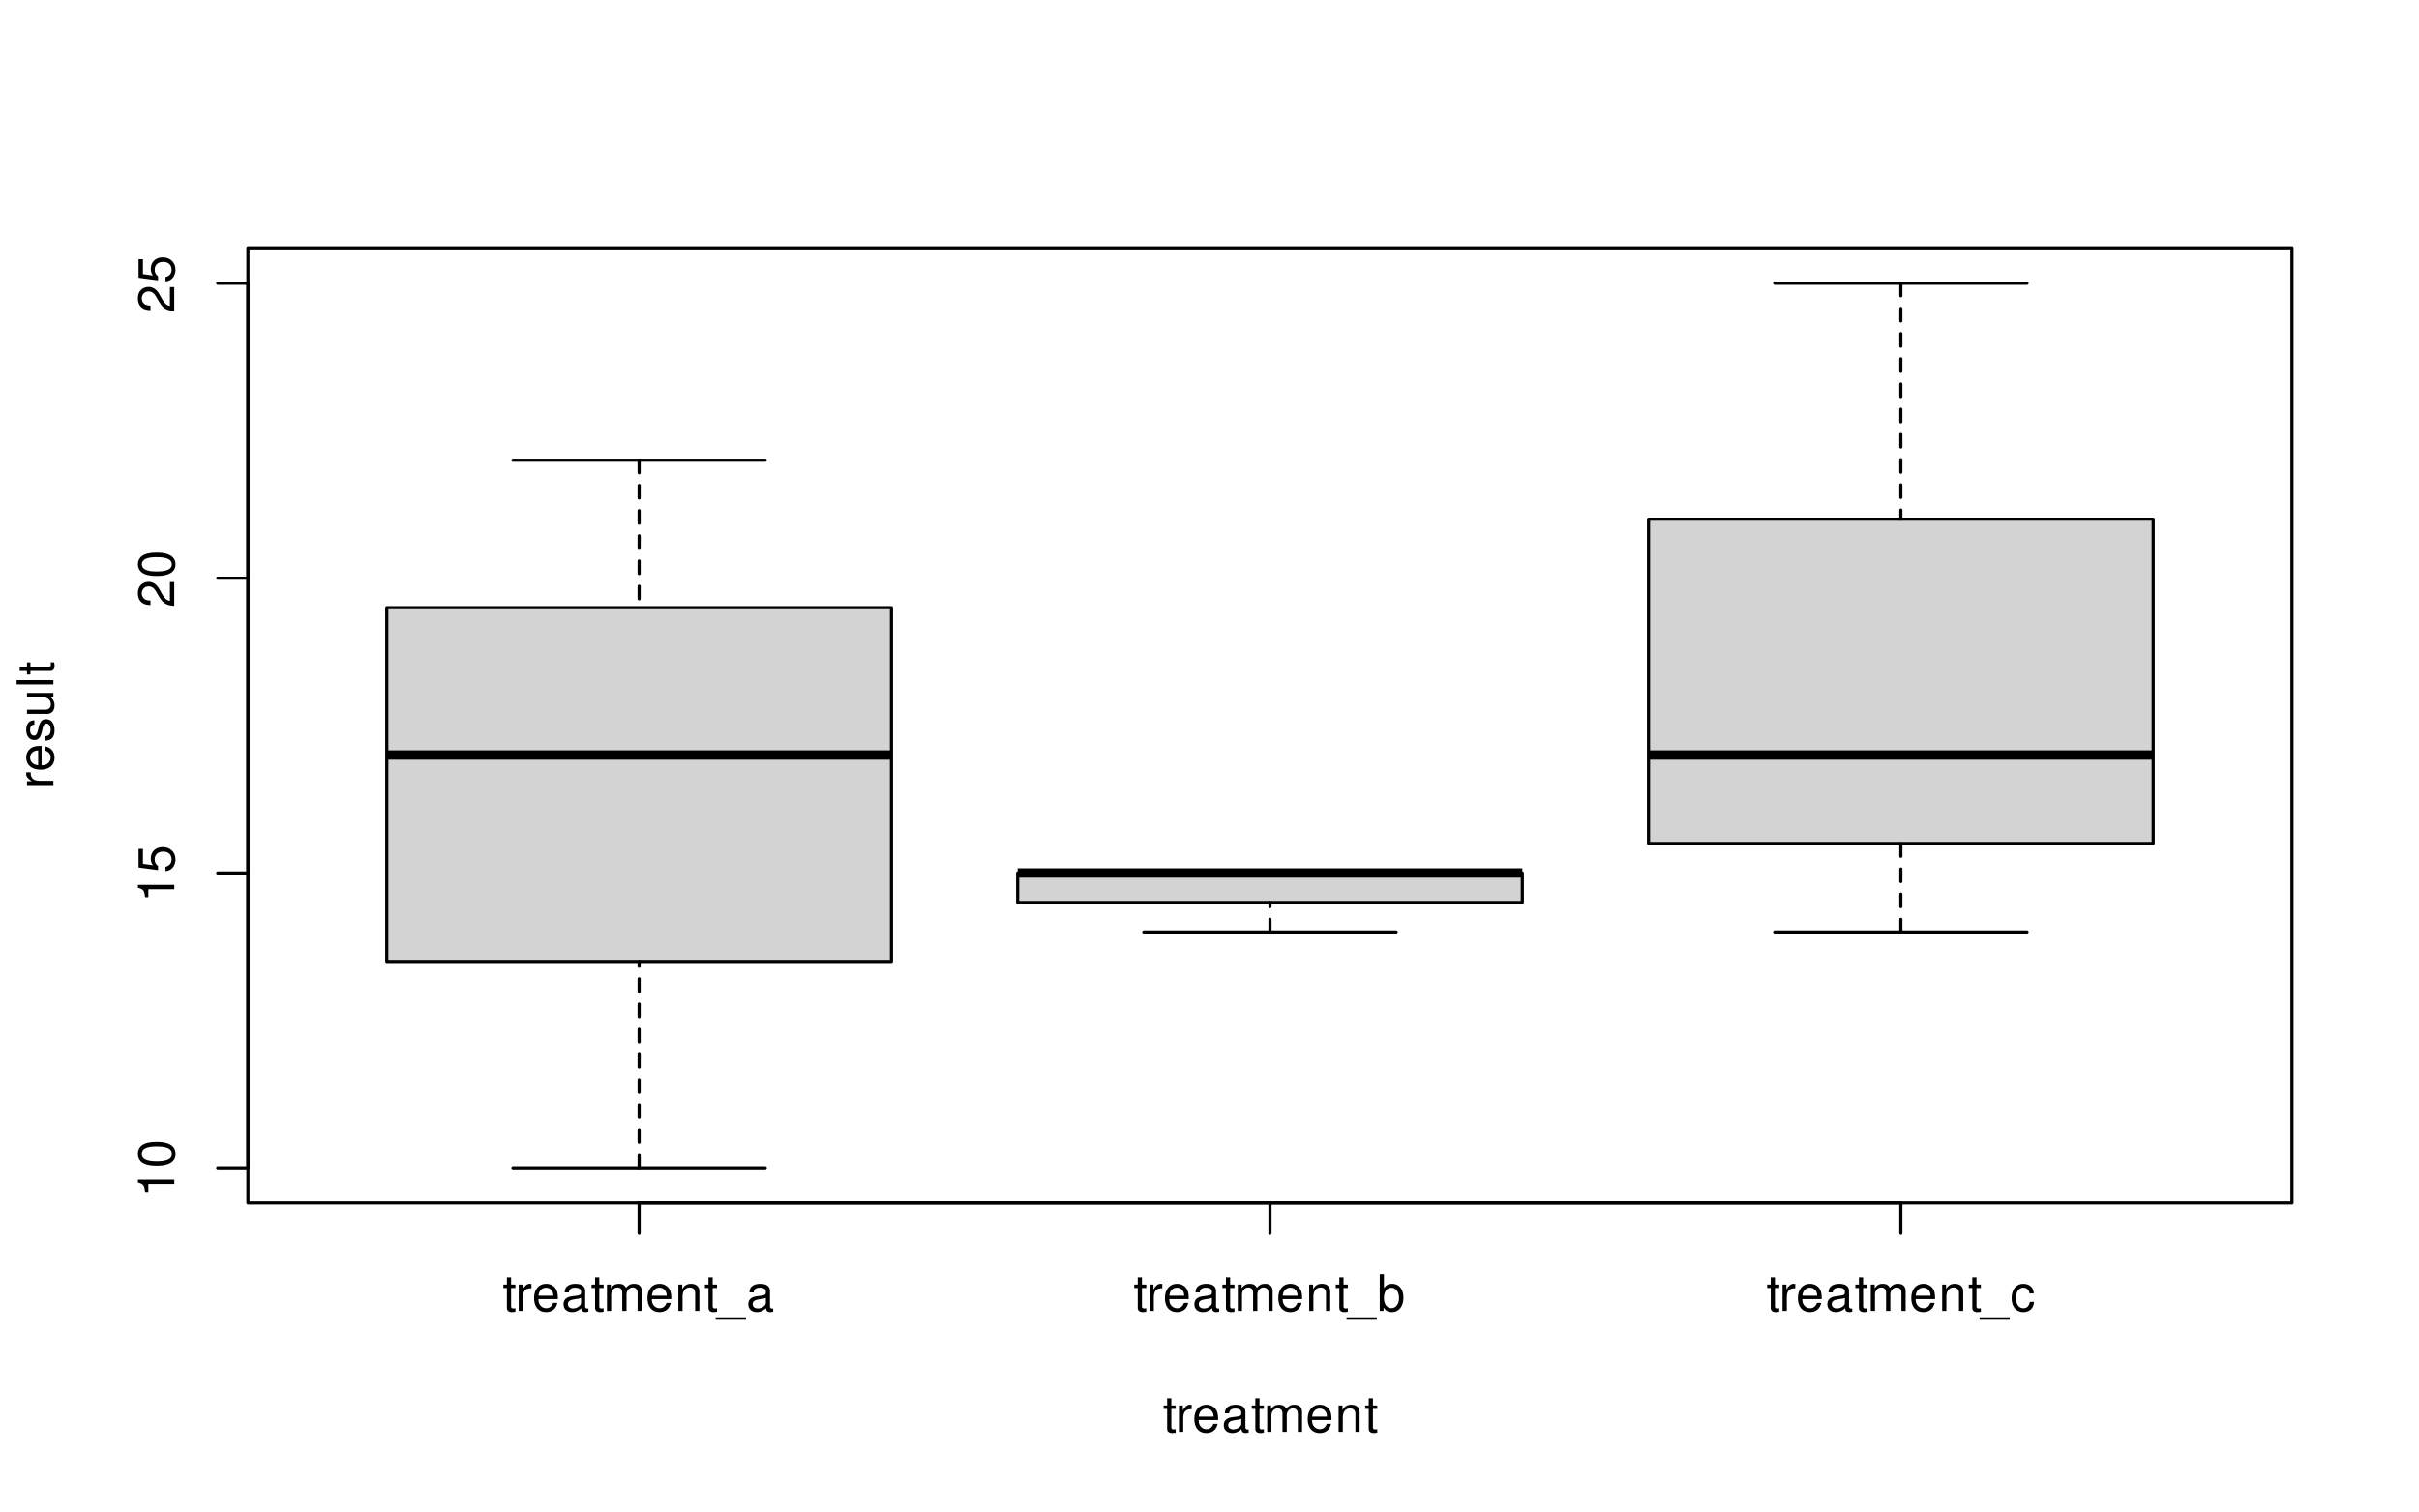
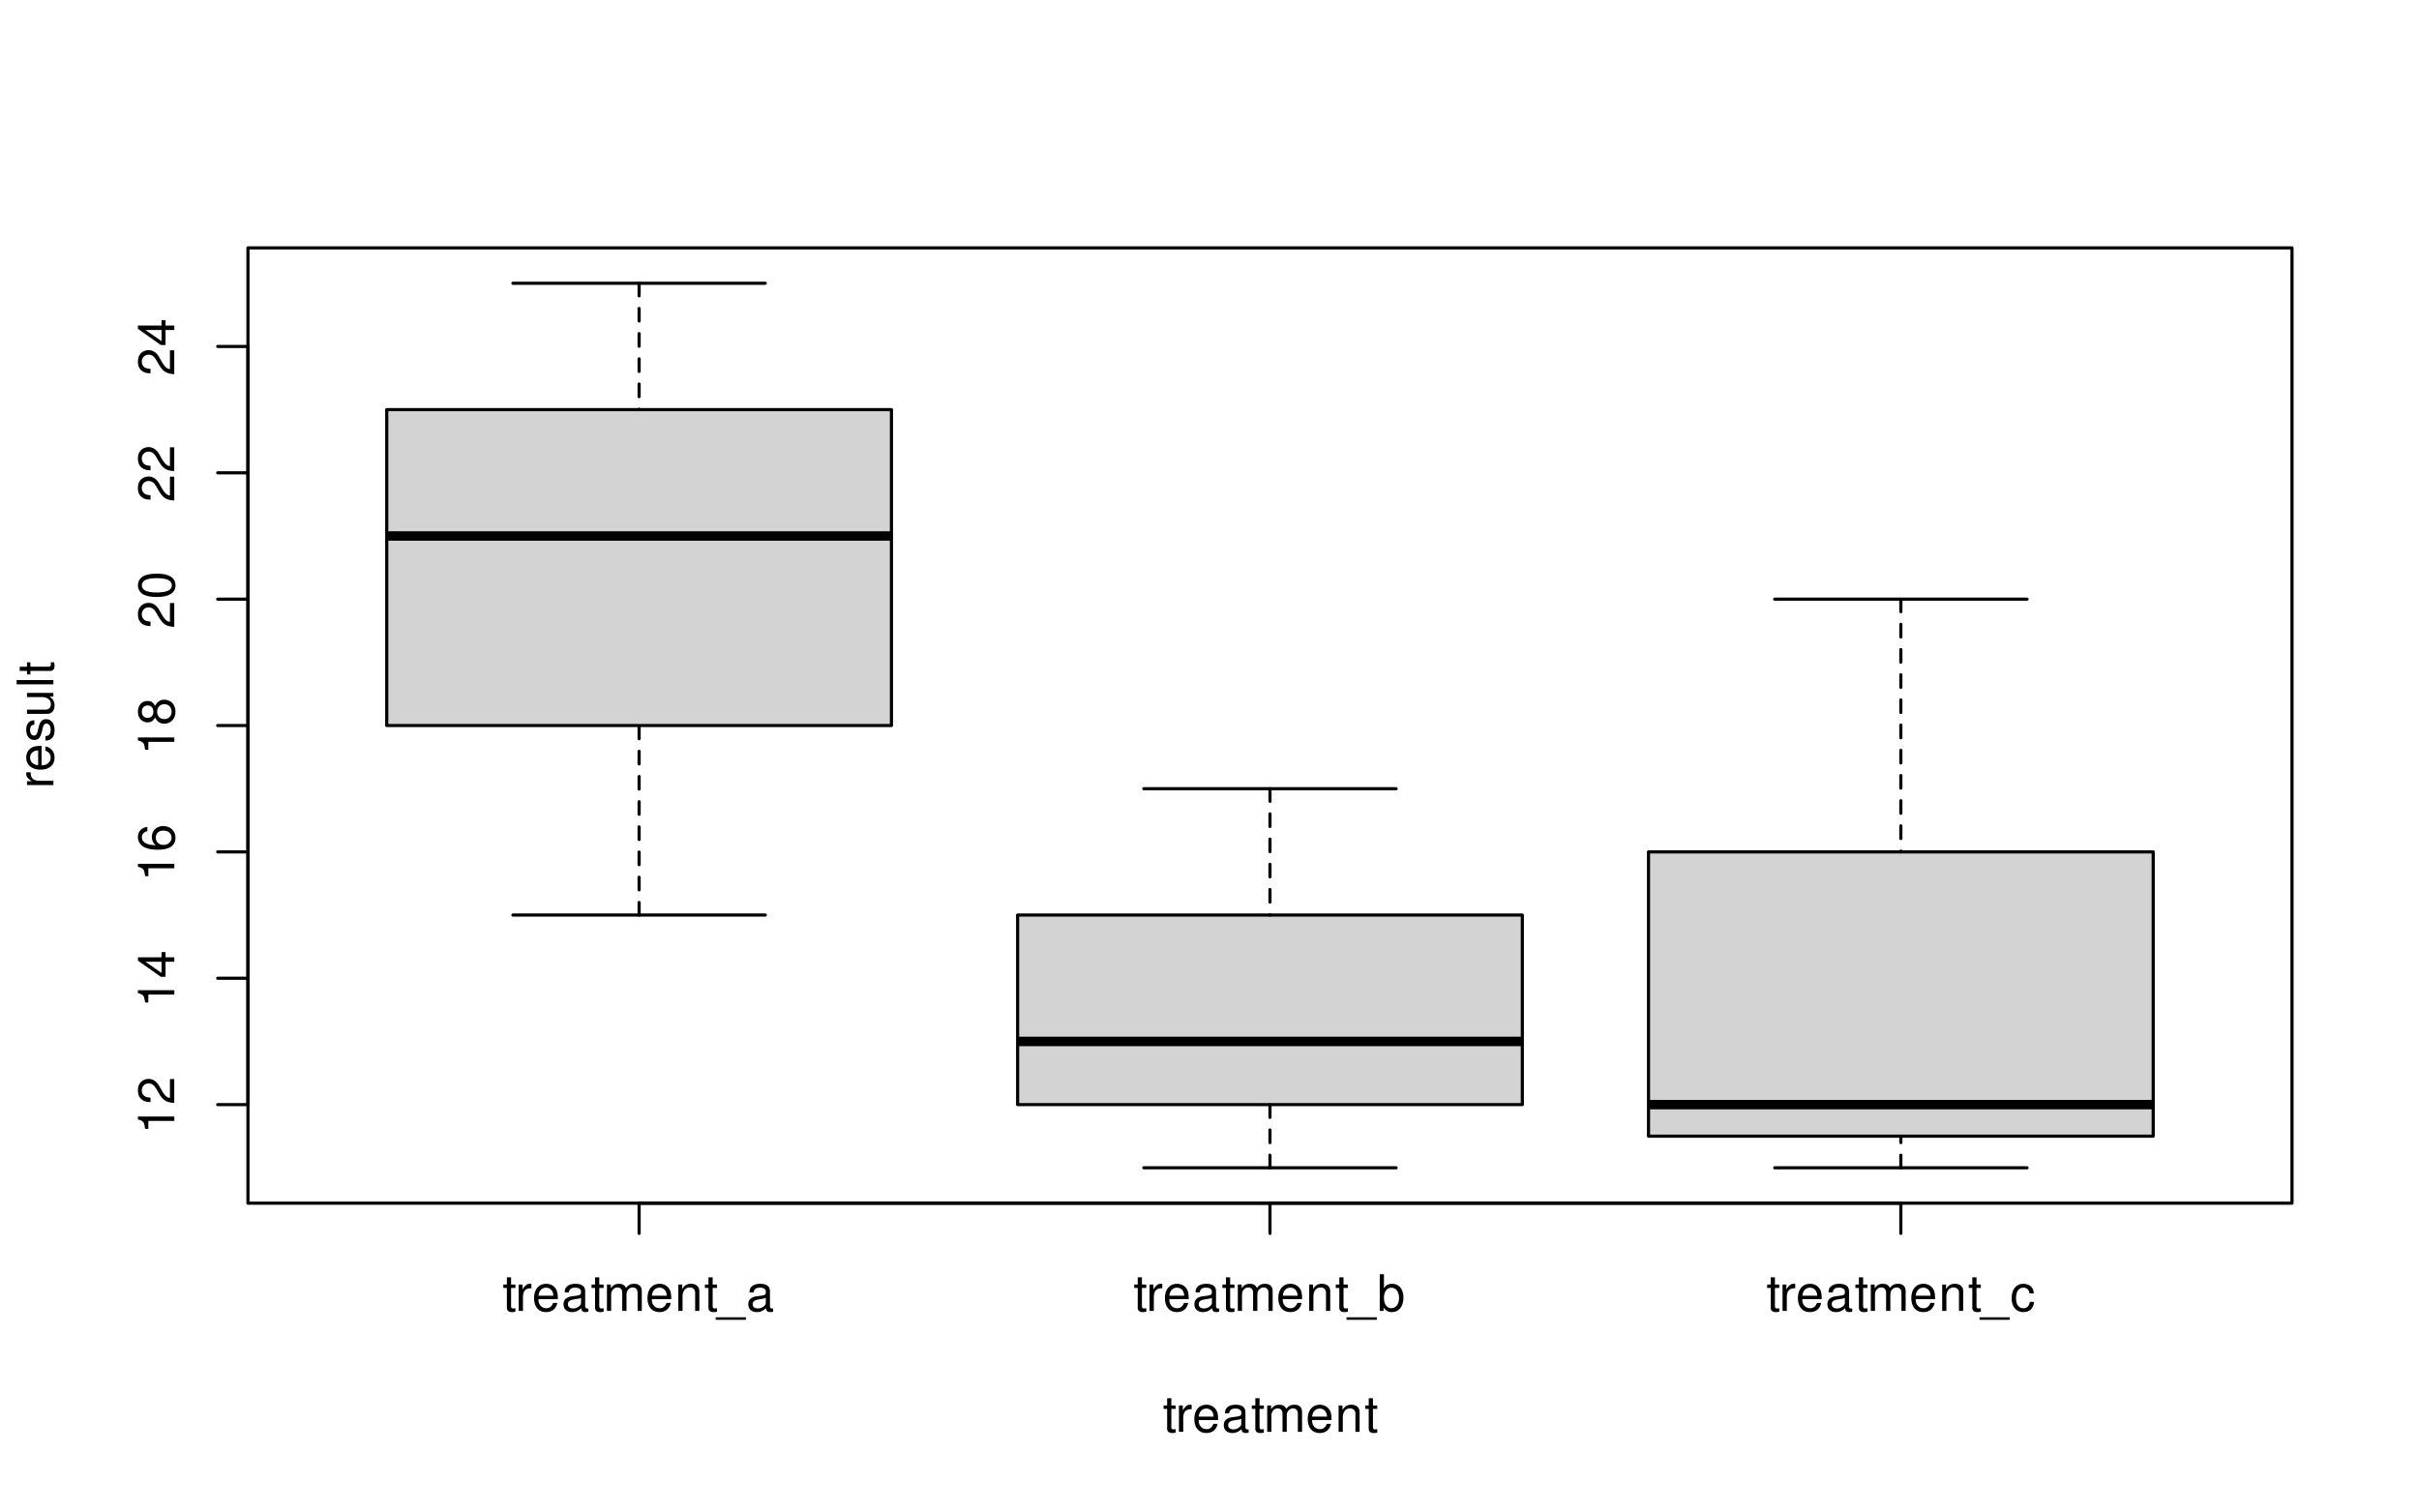
<svg xmlns="http://www.w3.org/2000/svg" xmlns:xlink="http://www.w3.org/1999/xlink" width="576pt" height="360pt" viewBox="0 0 576 360" version="1.1">
  <defs>
    <g>
      <symbol overflow="visible" id="glyph0-0">
        <path style="stroke:none;" d="" />
      </symbol>
      <symbol overflow="visible" id="glyph0-1">
        <path style="stroke:none;" d="M 3.047 -6.281 L 2.016 -6.281 L 2.016 -8.016 L 1.016 -8.016 L 1.016 -6.281 L 0.172 -6.281 L 0.172 -5.469 L 1.016 -5.469 L 1.016 -0.719 C 1.016 -0.078 1.453 0.281 2.234 0.281 C 2.5 0.281 2.719 0.25 3.047 0.188 L 3.047 -0.641 C 2.906 -0.609 2.766 -0.594 2.562 -0.594 C 2.141 -0.594 2.016 -0.719 2.016 -1.156 L 2.016 -5.469 L 3.047 -5.469 Z M 3.047 -6.281 " />
      </symbol>
      <symbol overflow="visible" id="glyph0-2">
        <path style="stroke:none;" d="M 0.828 -6.281 L 0.828 0 L 1.844 0 L 1.844 -3.266 C 1.844 -4.781 2.469 -5.453 3.859 -5.406 L 3.859 -6.438 C 3.688 -6.453 3.594 -6.469 3.469 -6.469 C 2.812 -6.469 2.328 -6.078 1.75 -5.141 L 1.75 -6.281 Z M 0.828 -6.281 " />
      </symbol>
      <symbol overflow="visible" id="glyph0-3">
        <path style="stroke:none;" d="M 6.156 -2.812 C 6.156 -3.766 6.078 -4.344 5.906 -4.812 C 5.5 -5.844 4.531 -6.469 3.359 -6.469 C 1.609 -6.469 0.484 -5.141 0.484 -3.062 C 0.484 -0.984 1.562 0.281 3.344 0.281 C 4.781 0.281 5.766 -0.547 6.031 -1.906 L 5.016 -1.906 C 4.734 -1.078 4.172 -0.641 3.375 -0.641 C 2.734 -0.641 2.203 -0.938 1.859 -1.469 C 1.625 -1.828 1.531 -2.188 1.531 -2.812 Z M 1.547 -3.625 C 1.625 -4.781 2.344 -5.547 3.344 -5.547 C 4.375 -5.547 5.078 -4.75 5.078 -3.625 Z M 1.547 -3.625 " />
      </symbol>
      <symbol overflow="visible" id="glyph0-4">
        <path style="stroke:none;" d="M 6.422 -0.594 C 6.312 -0.562 6.266 -0.562 6.203 -0.562 C 5.859 -0.562 5.656 -0.75 5.656 -1.062 L 5.656 -4.75 C 5.656 -5.875 4.844 -6.469 3.297 -6.469 C 2.375 -6.469 1.641 -6.203 1.219 -5.734 C 0.922 -5.406 0.797 -5.047 0.781 -4.422 L 1.781 -4.422 C 1.875 -5.203 2.328 -5.547 3.266 -5.547 C 4.172 -5.547 4.672 -5.203 4.672 -4.609 L 4.672 -4.344 C 4.656 -3.906 4.438 -3.75 3.625 -3.641 C 2.203 -3.469 1.984 -3.422 1.609 -3.266 C 0.875 -2.953 0.5 -2.406 0.5 -1.578 C 0.5 -0.438 1.297 0.281 2.562 0.281 C 3.359 0.281 4 0 4.703 -0.641 C 4.781 0 5.094 0.281 5.734 0.281 C 5.953 0.281 6.078 0.25 6.422 0.172 Z M 4.672 -1.984 C 4.672 -1.641 4.578 -1.438 4.266 -1.156 C 3.859 -0.797 3.375 -0.594 2.781 -0.594 C 2 -0.594 1.547 -0.969 1.547 -1.609 C 1.547 -2.266 1.984 -2.609 3.062 -2.766 C 4.125 -2.906 4.328 -2.953 4.672 -3.109 Z M 4.672 -1.984 " />
      </symbol>
      <symbol overflow="visible" id="glyph0-5">
        <path style="stroke:none;" d="M 0.844 -6.281 L 0.844 0 L 1.844 0 L 1.844 -3.953 C 1.844 -4.859 2.516 -5.594 3.328 -5.594 C 4.062 -5.594 4.484 -5.141 4.484 -4.328 L 4.484 0 L 5.5 0 L 5.5 -3.953 C 5.5 -4.859 6.156 -5.594 6.969 -5.594 C 7.703 -5.594 8.141 -5.125 8.141 -4.328 L 8.141 0 L 9.141 0 L 9.141 -4.719 C 9.141 -5.844 8.5 -6.469 7.312 -6.469 C 6.484 -6.469 5.969 -6.219 5.391 -5.516 C 5.016 -6.188 4.516 -6.469 3.703 -6.469 C 2.859 -6.469 2.297 -6.156 1.766 -5.406 L 1.766 -6.281 Z M 0.844 -6.281 " />
      </symbol>
      <symbol overflow="visible" id="glyph0-6">
        <path style="stroke:none;" d="M 0.844 -6.281 L 0.844 0 L 1.844 0 L 1.844 -3.469 C 1.844 -4.75 2.516 -5.594 3.547 -5.594 C 4.344 -5.594 4.844 -5.109 4.844 -4.359 L 4.844 0 L 5.844 0 L 5.844 -4.75 C 5.844 -5.797 5.062 -6.469 3.859 -6.469 C 2.922 -6.469 2.312 -6.109 1.766 -5.234 L 1.766 -6.281 Z M 0.844 -6.281 " />
      </symbol>
      <symbol overflow="visible" id="glyph0-7">
        <path style="stroke:none;" d="M 6.938 1.516 L -0.266 1.516 L -0.266 2.109 L 6.938 2.109 Z M 6.938 1.516 " />
      </symbol>
      <symbol overflow="visible" id="glyph0-8">
        <path style="stroke:none;" d="M 0.641 -8.75 L 0.641 0 L 1.547 0 L 1.547 -0.797 C 2.031 -0.078 2.656 0.281 3.547 0.281 C 5.203 0.281 6.281 -1.078 6.281 -3.172 C 6.281 -5.203 5.25 -6.469 3.594 -6.469 C 2.719 -6.469 2.109 -6.141 1.641 -5.438 L 1.641 -8.75 Z M 3.391 -5.531 C 4.516 -5.531 5.234 -4.562 5.234 -3.062 C 5.234 -1.625 4.484 -0.656 3.391 -0.656 C 2.328 -0.656 1.641 -1.625 1.641 -3.094 C 1.641 -4.578 2.328 -5.531 3.391 -5.531 Z M 3.391 -5.531 " />
      </symbol>
      <symbol overflow="visible" id="glyph0-9">
        <path style="stroke:none;" d="M 5.656 -4.172 C 5.609 -4.781 5.469 -5.188 5.234 -5.531 C 4.797 -6.125 4.047 -6.469 3.172 -6.469 C 1.469 -6.469 0.375 -5.125 0.375 -3.031 C 0.375 -1.016 1.453 0.281 3.156 0.281 C 4.656 0.281 5.609 -0.625 5.719 -2.156 L 4.719 -2.156 C 4.547 -1.156 4.031 -0.641 3.188 -0.641 C 2.078 -0.641 1.422 -1.547 1.422 -3.031 C 1.422 -4.609 2.062 -5.547 3.156 -5.547 C 4 -5.547 4.531 -5.047 4.641 -4.172 Z M 5.656 -4.172 " />
      </symbol>
      <symbol overflow="visible" id="glyph1-0">
        <path style="stroke:none;" d="" />
      </symbol>
      <symbol overflow="visible" id="glyph1-1">
        <path style="stroke:none;" d="M -6.188 -3.109 L 0 -3.109 L 0 -4.156 L -8.672 -4.156 L -8.672 -3.469 C -7.344 -3.094 -7.156 -2.859 -6.953 -1.219 L -6.188 -1.219 Z M -6.188 -3.109 " />
      </symbol>
      <symbol overflow="visible" id="glyph1-2">
+         <path style="stroke:none;" d="M -1.047 -6.078 L -1.047 -1.594 C -1.766 -1.703 -2.219 -2.094 -2.859 -3.125 L -3.531 -4.328 C -4.188 -5.516 -5.078 -6.125 -6.141 -6.125 C -6.859 -6.125 -7.531 -5.844 -8 -5.344 C -8.453 -4.844 -8.672 -4.219 -8.672 -3.406 C -8.672 -2.328 -8.297 -1.531 -7.547 -1.062 C -7.094 -0.75 -6.547 -0.625 -5.672 -0.594 L -5.672 -1.656 C -6.266 -1.688 -6.609 -1.766 -6.906 -1.906 C -7.422 -2.188 -7.75 -2.734 -7.75 -3.375 C -7.75 -4.328 -7.062 -5.047 -6.125 -5.047 C -5.422 -5.047 -4.828 -4.656 -4.391 -3.906 L -3.75 -2.797 C -2.719 -1.016 -1.906 -0.5 -0.016 -0.406 L -0.016 -6.078 Z M -1.047 -6.078 " />
+       </symbol>
+       <symbol overflow="visible" id="glyph1-3">
+         <path style="stroke:none;" d="M -2.094 -3.922 L 0 -3.922 L 0 -4.984 L -2.094 -4.984 L -2.094 -6.234 L -3.047 -6.234 L -3.047 -4.984 L -8.672 -4.984 L -8.672 -4.203 L -3.219 -0.344 L -2.094 -0.344 Z M -3.047 -3.922 L -3.047 -1.266 L -6.875 -3.922 Z M -3.047 -3.922 " />
+       </symbol>
+       <symbol overflow="visible" id="glyph1-4">
+         <path style="stroke:none;" d="M -6.422 -5.969 C -7.844 -5.766 -8.672 -4.859 -8.672 -3.562 C -8.672 -2.625 -8.219 -1.781 -7.438 -1.281 C -6.594 -0.75 -5.531 -0.516 -3.953 -0.516 C -2.5 -0.516 -1.578 -0.719 -0.797 -1.234 C -0.094 -1.688 0.281 -2.438 0.281 -3.375 C 0.281 -4.984 -0.938 -6.156 -2.625 -6.156 C -4.219 -6.156 -5.359 -5.078 -5.359 -3.547 C -5.359 -2.719 -5.047 -2.047 -4.406 -1.594 C -6.547 -1.609 -7.734 -2.281 -7.734 -3.484 C -7.734 -4.234 -7.266 -4.75 -6.422 -4.922 Z M -4.422 -3.422 C -4.422 -4.438 -3.703 -5.078 -2.547 -5.078 C -1.453 -5.078 -0.656 -4.359 -0.656 -3.391 C -0.656 -2.406 -1.484 -1.656 -2.594 -1.656 C -3.672 -1.656 -4.422 -2.375 -4.422 -3.422 Z M -4.422 -3.422 " />
+       </symbol>
+       <symbol overflow="visible" id="glyph1-5">
+         <path style="stroke:none;" d="M -4.578 -4.688 C -5.109 -5.578 -5.547 -5.859 -6.359 -5.859 C -7.734 -5.859 -8.672 -4.812 -8.672 -3.297 C -8.672 -1.797 -7.734 -0.75 -6.375 -0.75 C -5.547 -0.75 -5.125 -1.016 -4.578 -1.891 C -4.078 -0.922 -3.375 -0.438 -2.406 -0.438 C -0.828 -0.438 0.281 -1.609 0.281 -3.297 C 0.281 -4.984 -0.828 -6.156 -2.406 -6.156 C -3.375 -6.156 -4.078 -5.672 -4.578 -4.688 Z M -7.734 -3.297 C -7.734 -4.203 -7.203 -4.781 -6.344 -4.781 C -5.516 -4.781 -4.984 -4.188 -4.984 -3.297 C -4.984 -2.406 -5.516 -1.828 -6.359 -1.828 C -7.203 -1.828 -7.734 -2.406 -7.734 -3.297 Z M -4.094 -3.297 C -4.094 -4.359 -3.391 -5.078 -2.391 -5.078 C -1.344 -5.078 -0.656 -4.375 -0.656 -3.281 C -0.656 -2.25 -1.375 -1.531 -2.375 -1.531 C -3.406 -1.531 -4.094 -2.234 -4.094 -3.297 Z M -4.094 -3.297 " />
+       </symbol>
+       <symbol overflow="visible" id="glyph1-6">
        <path style="stroke:none;" d="M -8.672 -3.297 C -8.672 -2.516 -8.312 -1.781 -7.734 -1.344 C -6.953 -0.797 -5.812 -0.516 -4.203 -0.516 C -1.266 -0.516 0.281 -1.469 0.281 -3.297 C 0.281 -5.094 -1.266 -6.078 -4.125 -6.078 C -5.812 -6.078 -6.938 -5.812 -7.734 -5.25 C -8.328 -4.812 -8.672 -4.109 -8.672 -3.297 Z M -7.734 -3.297 C -7.734 -4.438 -6.578 -5 -4.219 -5 C -1.75 -5 -0.594 -4.453 -0.594 -3.281 C -0.594 -2.156 -1.797 -1.594 -4.188 -1.594 C -6.578 -1.594 -7.734 -2.156 -7.734 -3.297 Z M -7.734 -3.297 " />
      </symbol>
-       <symbol overflow="visible" id="glyph1-3">
-         <path style="stroke:none;" d="M -8.516 -5.719 L -8.516 -1.312 L -3.875 -0.688 L -3.875 -1.656 C -4.469 -2.141 -4.672 -2.562 -4.672 -3.234 C -4.672 -4.375 -3.891 -5.078 -2.625 -5.078 C -1.406 -5.078 -0.656 -4.375 -0.656 -3.219 C -0.656 -2.297 -1.125 -1.734 -2.094 -1.469 L -2.094 -0.422 C -1.391 -0.562 -1.062 -0.688 -0.75 -0.938 C -0.094 -1.422 0.281 -2.281 0.281 -3.234 C 0.281 -4.953 -0.969 -6.156 -2.766 -6.156 C -4.453 -6.156 -5.609 -5.047 -5.609 -3.406 C -5.609 -2.812 -5.453 -2.328 -5.094 -1.844 L -7.469 -2.172 L -7.469 -5.719 Z M -8.516 -5.719 " />
-       </symbol>
-       <symbol overflow="visible" id="glyph1-4">
-         <path style="stroke:none;" d="M -1.047 -6.078 L -1.047 -1.594 C -1.766 -1.703 -2.219 -2.094 -2.859 -3.125 L -3.531 -4.328 C -4.188 -5.516 -5.078 -6.125 -6.141 -6.125 C -6.859 -6.125 -7.531 -5.844 -8 -5.344 C -8.453 -4.844 -8.672 -4.219 -8.672 -3.406 C -8.672 -2.328 -8.297 -1.531 -7.547 -1.062 C -7.094 -0.75 -6.547 -0.625 -5.672 -0.594 L -5.672 -1.656 C -6.266 -1.688 -6.609 -1.766 -6.906 -1.906 C -7.422 -2.188 -7.75 -2.734 -7.75 -3.375 C -7.75 -4.328 -7.062 -5.047 -6.125 -5.047 C -5.422 -5.047 -4.828 -4.656 -4.391 -3.906 L -3.75 -2.797 C -2.719 -1.016 -1.906 -0.5 -0.016 -0.406 L -0.016 -6.078 Z M -1.047 -6.078 " />
-       </symbol>
-       <symbol overflow="visible" id="glyph1-5">
+       <symbol overflow="visible" id="glyph1-7">
        <path style="stroke:none;" d="M -6.281 -0.828 L 0 -0.828 L 0 -1.844 L -3.266 -1.844 C -4.781 -1.844 -5.453 -2.469 -5.406 -3.859 L -6.438 -3.859 C -6.453 -3.688 -6.469 -3.594 -6.469 -3.469 C -6.469 -2.812 -6.078 -2.328 -5.141 -1.75 L -6.281 -1.75 Z M -6.281 -0.828 " />
      </symbol>
-       <symbol overflow="visible" id="glyph1-6">
+       <symbol overflow="visible" id="glyph1-8">
        <path style="stroke:none;" d="M -2.812 -6.156 C -3.766 -6.156 -4.344 -6.078 -4.812 -5.906 C -5.844 -5.5 -6.469 -4.531 -6.469 -3.359 C -6.469 -1.609 -5.141 -0.484 -3.062 -0.484 C -0.984 -0.484 0.281 -1.562 0.281 -3.344 C 0.281 -4.781 -0.547 -5.766 -1.906 -6.031 L -1.906 -5.016 C -1.078 -4.734 -0.641 -4.172 -0.641 -3.375 C -0.641 -2.734 -0.938 -2.203 -1.469 -1.859 C -1.828 -1.625 -2.188 -1.531 -2.812 -1.531 Z M -3.625 -1.547 C -4.781 -1.625 -5.547 -2.344 -5.547 -3.344 C -5.547 -4.375 -4.75 -5.078 -3.625 -5.078 Z M -3.625 -1.547 " />
      </symbol>
-       <symbol overflow="visible" id="glyph1-7">
+       <symbol overflow="visible" id="glyph1-9">
        <path style="stroke:none;" d="M -4.531 -5.25 C -5.766 -5.25 -6.469 -4.422 -6.469 -2.969 C -6.469 -1.516 -5.719 -0.562 -4.547 -0.562 C -3.562 -0.562 -3.094 -1.062 -2.734 -2.562 L -2.516 -3.484 C -2.344 -4.188 -2.094 -4.469 -1.641 -4.469 C -1.047 -4.469 -0.641 -3.875 -0.641 -3 C -0.641 -2.453 -0.797 -2 -1.062 -1.75 C -1.25 -1.594 -1.422 -1.531 -1.875 -1.469 L -1.875 -0.406 C -0.422 -0.453 0.281 -1.266 0.281 -2.922 C 0.281 -4.5 -0.5 -5.516 -1.719 -5.516 C -2.656 -5.516 -3.172 -4.984 -3.469 -3.734 L -3.703 -2.766 C -3.891 -1.953 -4.156 -1.609 -4.594 -1.609 C -5.188 -1.609 -5.547 -2.125 -5.547 -2.938 C -5.547 -3.75 -5.203 -4.172 -4.531 -4.203 Z M -4.531 -5.25 " />
      </symbol>
-       <symbol overflow="visible" id="glyph1-8">
+       <symbol overflow="visible" id="glyph1-10">
        <path style="stroke:none;" d="M 0 -5.781 L -6.281 -5.781 L -6.281 -4.781 L -2.719 -4.781 C -1.438 -4.781 -0.594 -4.109 -0.594 -3.078 C -0.594 -2.281 -1.078 -1.781 -1.844 -1.781 L -6.281 -1.781 L -6.281 -0.781 L -1.438 -0.781 C -0.391 -0.781 0.281 -1.562 0.281 -2.781 C 0.281 -3.703 -0.047 -4.297 -0.875 -4.891 L 0 -4.891 Z M 0 -5.781 " />
      </symbol>
-       <symbol overflow="visible" id="glyph1-9">
+       <symbol overflow="visible" id="glyph1-11">
        <path style="stroke:none;" d="M -8.75 -1.828 L -8.75 -0.812 L 0 -0.812 L 0 -1.828 Z M -8.75 -1.828 " />
      </symbol>
-       <symbol overflow="visible" id="glyph1-10">
+       <symbol overflow="visible" id="glyph1-12">
        <path style="stroke:none;" d="M -6.281 -3.047 L -6.281 -2.016 L -8.016 -2.016 L -8.016 -1.016 L -6.281 -1.016 L -6.281 -0.172 L -5.469 -0.172 L -5.469 -1.016 L -0.719 -1.016 C -0.078 -1.016 0.281 -1.453 0.281 -2.234 C 0.281 -2.5 0.25 -2.719 0.188 -3.047 L -0.641 -3.047 C -0.609 -2.906 -0.594 -2.766 -0.594 -2.562 C -0.594 -2.141 -0.719 -2.016 -1.156 -2.016 L -5.469 -2.016 L -5.469 -3.047 Z M -6.281 -3.047 " />
      </symbol>
    </g>
  </defs>
  <g id="surface161">
    <rect x="0" y="0" width="576" height="360" style="fill:rgb(100%,100%,100%);fill-opacity:1;stroke:none;" />
-     <path style=" stroke:none;fill-rule:nonzero;fill:rgb(82.745%,82.745%,82.745%);fill-opacity:1;" d="M 92.09 228.977 L 212.266 228.977 L 212.266 144.711 L 92.09 144.711 Z M 92.09 228.977 " />
-     <path style="fill:none;stroke-width:2.25;stroke-linecap:butt;stroke-linejoin:round;stroke:rgb(0%,0%,0%);stroke-opacity:1;stroke-miterlimit:10;" d="M 92.09 179.82 L 212.266 179.82 " />
-     <path style="fill:none;stroke-width:0.75;stroke-linecap:round;stroke-linejoin:round;stroke:rgb(0%,0%,0%);stroke-opacity:1;stroke-dasharray:3,3;stroke-miterlimit:10;" d="M 152.18 278.133 L 152.18 228.977 " />
-     <path style="fill:none;stroke-width:0.75;stroke-linecap:round;stroke-linejoin:round;stroke:rgb(0%,0%,0%);stroke-opacity:1;stroke-dasharray:3,3;stroke-miterlimit:10;" d="M 152.18 109.602 L 152.18 144.711 " />
-     <path style="fill:none;stroke-width:0.75;stroke-linecap:round;stroke-linejoin:round;stroke:rgb(0%,0%,0%);stroke-opacity:1;stroke-miterlimit:10;" d="M 122.133 278.133 L 182.223 278.133 " />
-     <path style="fill:none;stroke-width:0.75;stroke-linecap:round;stroke-linejoin:round;stroke:rgb(0%,0%,0%);stroke-opacity:1;stroke-miterlimit:10;" d="M 122.133 109.602 L 182.223 109.602 " />
-     <path style="fill:none;stroke-width:0.75;stroke-linecap:round;stroke-linejoin:round;stroke:rgb(0%,0%,0%);stroke-opacity:1;stroke-miterlimit:10;" d="M 92.09 228.977 L 212.266 228.977 L 212.266 144.711 L 92.09 144.711 Z M 92.09 228.977 " />
-     <path style=" stroke:none;fill-rule:nonzero;fill:rgb(82.745%,82.745%,82.745%);fill-opacity:1;" d="M 242.312 214.934 L 362.488 214.934 L 362.488 207.91 L 242.312 207.91 Z M 242.312 214.934 " />
-     <path style="fill:none;stroke-width:2.25;stroke-linecap:butt;stroke-linejoin:round;stroke:rgb(0%,0%,0%);stroke-opacity:1;stroke-miterlimit:10;" d="M 242.312 207.91 L 362.488 207.91 " />
-     <path style="fill:none;stroke-width:0.75;stroke-linecap:round;stroke-linejoin:round;stroke:rgb(0%,0%,0%);stroke-opacity:1;stroke-dasharray:3,3;stroke-miterlimit:10;" d="M 302.398 221.957 L 302.398 214.934 " />
-     <path style="fill:none;stroke-width:0.75;stroke-linecap:round;stroke-linejoin:round;stroke:rgb(0%,0%,0%);stroke-opacity:1;stroke-dasharray:3,3;stroke-miterlimit:10;" d="M 302.398 207.91 L 302.398 207.91 " />
-     <path style="fill:none;stroke-width:0.75;stroke-linecap:round;stroke-linejoin:round;stroke:rgb(0%,0%,0%);stroke-opacity:1;stroke-miterlimit:10;" d="M 272.355 221.957 L 332.445 221.957 " />
-     <path style="fill:none;stroke-width:0.75;stroke-linecap:round;stroke-linejoin:round;stroke:rgb(0%,0%,0%);stroke-opacity:1;stroke-miterlimit:10;" d="M 272.355 207.91 L 332.445 207.91 " />
-     <path style="fill:none;stroke-width:0.75;stroke-linecap:round;stroke-linejoin:round;stroke:rgb(0%,0%,0%);stroke-opacity:1;stroke-miterlimit:10;" d="M 242.312 214.934 L 362.488 214.934 L 362.488 207.91 L 242.312 207.91 Z M 242.312 214.934 " />
-     <path style=" stroke:none;fill-rule:nonzero;fill:rgb(82.745%,82.745%,82.745%);fill-opacity:1;" d="M 392.535 200.891 L 512.711 200.891 L 512.711 123.645 L 392.535 123.645 Z M 392.535 200.891 " />
-     <path style="fill:none;stroke-width:2.25;stroke-linecap:butt;stroke-linejoin:round;stroke:rgb(0%,0%,0%);stroke-opacity:1;stroke-miterlimit:10;" d="M 392.535 179.82 L 512.711 179.82 " />
-     <path style="fill:none;stroke-width:0.75;stroke-linecap:round;stroke-linejoin:round;stroke:rgb(0%,0%,0%);stroke-opacity:1;stroke-dasharray:3,3;stroke-miterlimit:10;" d="M 452.621 221.957 L 452.621 200.891 " />
-     <path style="fill:none;stroke-width:0.75;stroke-linecap:round;stroke-linejoin:round;stroke:rgb(0%,0%,0%);stroke-opacity:1;stroke-dasharray:3,3;stroke-miterlimit:10;" d="M 452.621 67.465 L 452.621 123.645 " />
-     <path style="fill:none;stroke-width:0.75;stroke-linecap:round;stroke-linejoin:round;stroke:rgb(0%,0%,0%);stroke-opacity:1;stroke-miterlimit:10;" d="M 422.578 221.957 L 482.668 221.957 " />
-     <path style="fill:none;stroke-width:0.75;stroke-linecap:round;stroke-linejoin:round;stroke:rgb(0%,0%,0%);stroke-opacity:1;stroke-miterlimit:10;" d="M 422.578 67.465 L 482.668 67.465 " />
-     <path style="fill:none;stroke-width:0.75;stroke-linecap:round;stroke-linejoin:round;stroke:rgb(0%,0%,0%);stroke-opacity:1;stroke-miterlimit:10;" d="M 392.535 200.891 L 512.711 200.891 L 512.711 123.645 L 392.535 123.645 Z M 392.535 200.891 " />
+     <path style=" stroke:none;fill-rule:nonzero;fill:rgb(82.745%,82.745%,82.745%);fill-opacity:1;" d="M 92.09 172.801 L 212.266 172.801 L 212.266 97.562 L 92.09 97.562 Z M 92.09 172.801 " />
+     <path style="fill:none;stroke-width:2.25;stroke-linecap:butt;stroke-linejoin:round;stroke:rgb(0%,0%,0%);stroke-opacity:1;stroke-miterlimit:10;" d="M 92.09 127.656 L 212.266 127.656 " />
+     <path style="fill:none;stroke-width:0.75;stroke-linecap:round;stroke-linejoin:round;stroke:rgb(0%,0%,0%);stroke-opacity:1;stroke-dasharray:3,3;stroke-miterlimit:10;" d="M 152.18 217.941 L 152.18 172.801 " />
+     <path style="fill:none;stroke-width:0.75;stroke-linecap:round;stroke-linejoin:round;stroke:rgb(0%,0%,0%);stroke-opacity:1;stroke-dasharray:3,3;stroke-miterlimit:10;" d="M 152.18 67.465 L 152.18 97.562 " />
+     <path style="fill:none;stroke-width:0.75;stroke-linecap:round;stroke-linejoin:round;stroke:rgb(0%,0%,0%);stroke-opacity:1;stroke-miterlimit:10;" d="M 122.133 217.941 L 182.223 217.941 " />
+     <path style="fill:none;stroke-width:0.75;stroke-linecap:round;stroke-linejoin:round;stroke:rgb(0%,0%,0%);stroke-opacity:1;stroke-miterlimit:10;" d="M 122.133 67.465 L 182.223 67.465 " />
+     <path style="fill:none;stroke-width:0.75;stroke-linecap:round;stroke-linejoin:round;stroke:rgb(0%,0%,0%);stroke-opacity:1;stroke-miterlimit:10;" d="M 92.09 172.801 L 212.266 172.801 L 212.266 97.562 L 92.09 97.562 Z M 92.09 172.801 " />
+     <path style=" stroke:none;fill-rule:nonzero;fill:rgb(82.745%,82.745%,82.745%);fill-opacity:1;" d="M 242.312 263.086 L 362.488 263.086 L 362.488 217.941 L 242.312 217.941 Z M 242.312 263.086 " />
+     <path style="fill:none;stroke-width:2.25;stroke-linecap:butt;stroke-linejoin:round;stroke:rgb(0%,0%,0%);stroke-opacity:1;stroke-miterlimit:10;" d="M 242.312 248.039 L 362.488 248.039 " />
+     <path style="fill:none;stroke-width:0.75;stroke-linecap:round;stroke-linejoin:round;stroke:rgb(0%,0%,0%);stroke-opacity:1;stroke-dasharray:3,3;stroke-miterlimit:10;" d="M 302.398 278.133 L 302.398 263.086 " />
+     <path style="fill:none;stroke-width:0.75;stroke-linecap:round;stroke-linejoin:round;stroke:rgb(0%,0%,0%);stroke-opacity:1;stroke-dasharray:3,3;stroke-miterlimit:10;" d="M 302.398 187.848 L 302.398 217.941 " />
+     <path style="fill:none;stroke-width:0.75;stroke-linecap:round;stroke-linejoin:round;stroke:rgb(0%,0%,0%);stroke-opacity:1;stroke-miterlimit:10;" d="M 272.355 278.133 L 332.445 278.133 " />
+     <path style="fill:none;stroke-width:0.75;stroke-linecap:round;stroke-linejoin:round;stroke:rgb(0%,0%,0%);stroke-opacity:1;stroke-miterlimit:10;" d="M 272.355 187.848 L 332.445 187.848 " />
+     <path style="fill:none;stroke-width:0.75;stroke-linecap:round;stroke-linejoin:round;stroke:rgb(0%,0%,0%);stroke-opacity:1;stroke-miterlimit:10;" d="M 242.312 263.086 L 362.488 263.086 L 362.488 217.941 L 242.312 217.941 Z M 242.312 263.086 " />
+     <path style=" stroke:none;fill-rule:nonzero;fill:rgb(82.745%,82.745%,82.745%);fill-opacity:1;" d="M 392.535 270.609 L 512.711 270.609 L 512.711 202.895 L 392.535 202.895 Z M 392.535 270.609 " />
+     <path style="fill:none;stroke-width:2.25;stroke-linecap:butt;stroke-linejoin:round;stroke:rgb(0%,0%,0%);stroke-opacity:1;stroke-miterlimit:10;" d="M 392.535 263.086 L 512.711 263.086 " />
+     <path style="fill:none;stroke-width:0.75;stroke-linecap:round;stroke-linejoin:round;stroke:rgb(0%,0%,0%);stroke-opacity:1;stroke-dasharray:3,3;stroke-miterlimit:10;" d="M 452.621 278.133 L 452.621 270.609 " />
+     <path style="fill:none;stroke-width:0.75;stroke-linecap:round;stroke-linejoin:round;stroke:rgb(0%,0%,0%);stroke-opacity:1;stroke-dasharray:3,3;stroke-miterlimit:10;" d="M 452.621 142.703 L 452.621 202.895 " />
+     <path style="fill:none;stroke-width:0.75;stroke-linecap:round;stroke-linejoin:round;stroke:rgb(0%,0%,0%);stroke-opacity:1;stroke-miterlimit:10;" d="M 422.578 278.133 L 482.668 278.133 " />
+     <path style="fill:none;stroke-width:0.75;stroke-linecap:round;stroke-linejoin:round;stroke:rgb(0%,0%,0%);stroke-opacity:1;stroke-miterlimit:10;" d="M 422.578 142.703 L 482.668 142.703 " />
+     <path style="fill:none;stroke-width:0.75;stroke-linecap:round;stroke-linejoin:round;stroke:rgb(0%,0%,0%);stroke-opacity:1;stroke-miterlimit:10;" d="M 392.535 270.609 L 512.711 270.609 L 512.711 202.895 L 392.535 202.895 Z M 392.535 270.609 " />
    <path style="fill:none;stroke-width:0.75;stroke-linecap:round;stroke-linejoin:round;stroke:rgb(0%,0%,0%);stroke-opacity:1;stroke-miterlimit:10;" d="M 152.18 286.559 L 452.621 286.559 " />
    <path style="fill:none;stroke-width:0.75;stroke-linecap:round;stroke-linejoin:round;stroke:rgb(0%,0%,0%);stroke-opacity:1;stroke-miterlimit:10;" d="M 152.18 286.559 L 152.18 293.762 " />
    <path style="fill:none;stroke-width:0.75;stroke-linecap:round;stroke-linejoin:round;stroke:rgb(0%,0%,0%);stroke-opacity:1;stroke-miterlimit:10;" d="M 302.398 286.559 L 302.398 293.762 " />
    <path style="fill:none;stroke-width:0.75;stroke-linecap:round;stroke-linejoin:round;stroke:rgb(0%,0%,0%);stroke-opacity:1;stroke-miterlimit:10;" d="M 452.621 286.559 L 452.621 293.762 " />
    <g style="fill:rgb(0%,0%,0%);fill-opacity:1;">
      <use xlink:href="#glyph0-1" x="119.68" y="312.229" />
      <use xlink:href="#glyph0-2" x="122.68" y="312.229" />
      <use xlink:href="#glyph0-3" x="126.68" y="312.229" />
      <use xlink:href="#glyph0-4" x="133.68" y="312.229" />
      <use xlink:href="#glyph0-1" x="140.68" y="312.229" />
      <use xlink:href="#glyph0-5" x="143.68" y="312.229" />
      <use xlink:href="#glyph0-3" x="153.68" y="312.229" />
      <use xlink:href="#glyph0-6" x="160.68" y="312.229" />
      <use xlink:href="#glyph0-1" x="167.68" y="312.229" />
      <use xlink:href="#glyph0-7" x="170.68" y="312.229" />
      <use xlink:href="#glyph0-4" x="177.68" y="312.229" />
    </g>
    <g style="fill:rgb(0%,0%,0%);fill-opacity:1;">
      <use xlink:href="#glyph0-1" x="269.898" y="312.229" />
      <use xlink:href="#glyph0-2" x="272.898" y="312.229" />
      <use xlink:href="#glyph0-3" x="276.898" y="312.229" />
      <use xlink:href="#glyph0-4" x="283.898" y="312.229" />
      <use xlink:href="#glyph0-1" x="290.898" y="312.229" />
      <use xlink:href="#glyph0-5" x="293.898" y="312.229" />
      <use xlink:href="#glyph0-3" x="303.898" y="312.229" />
      <use xlink:href="#glyph0-6" x="310.898" y="312.229" />
      <use xlink:href="#glyph0-1" x="317.898" y="312.229" />
      <use xlink:href="#glyph0-7" x="320.898" y="312.229" />
      <use xlink:href="#glyph0-8" x="327.898" y="312.229" />
    </g>
    <g style="fill:rgb(0%,0%,0%);fill-opacity:1;">
      <use xlink:href="#glyph0-1" x="420.621" y="312.229" />
      <use xlink:href="#glyph0-2" x="423.621" y="312.229" />
      <use xlink:href="#glyph0-3" x="427.621" y="312.229" />
      <use xlink:href="#glyph0-4" x="434.621" y="312.229" />
      <use xlink:href="#glyph0-1" x="441.621" y="312.229" />
      <use xlink:href="#glyph0-5" x="444.621" y="312.229" />
      <use xlink:href="#glyph0-3" x="454.621" y="312.229" />
      <use xlink:href="#glyph0-6" x="461.621" y="312.229" />
      <use xlink:href="#glyph0-1" x="468.621" y="312.229" />
      <use xlink:href="#glyph0-7" x="471.621" y="312.229" />
      <use xlink:href="#glyph0-9" x="478.621" y="312.229" />
    </g>
-     <path style="fill:none;stroke-width:0.75;stroke-linecap:round;stroke-linejoin:round;stroke:rgb(0%,0%,0%);stroke-opacity:1;stroke-miterlimit:10;" d="M 59.039 278.133 L 59.039 67.465 " />
-     <path style="fill:none;stroke-width:0.75;stroke-linecap:round;stroke-linejoin:round;stroke:rgb(0%,0%,0%);stroke-opacity:1;stroke-miterlimit:10;" d="M 59.039 278.133 L 51.84 278.133 " />
-     <path style="fill:none;stroke-width:0.75;stroke-linecap:round;stroke-linejoin:round;stroke:rgb(0%,0%,0%);stroke-opacity:1;stroke-miterlimit:10;" d="M 59.039 207.91 L 51.84 207.91 " />
-     <path style="fill:none;stroke-width:0.75;stroke-linecap:round;stroke-linejoin:round;stroke:rgb(0%,0%,0%);stroke-opacity:1;stroke-miterlimit:10;" d="M 59.039 137.688 L 51.84 137.688 " />
-     <path style="fill:none;stroke-width:0.75;stroke-linecap:round;stroke-linejoin:round;stroke:rgb(0%,0%,0%);stroke-opacity:1;stroke-miterlimit:10;" d="M 59.039 67.465 L 51.84 67.465 " />
+     <path style="fill:none;stroke-width:0.75;stroke-linecap:round;stroke-linejoin:round;stroke:rgb(0%,0%,0%);stroke-opacity:1;stroke-miterlimit:10;" d="M 59.039 263.086 L 59.039 82.516 " />
+     <path style="fill:none;stroke-width:0.75;stroke-linecap:round;stroke-linejoin:round;stroke:rgb(0%,0%,0%);stroke-opacity:1;stroke-miterlimit:10;" d="M 59.039 263.086 L 51.84 263.086 " />
+     <path style="fill:none;stroke-width:0.75;stroke-linecap:round;stroke-linejoin:round;stroke:rgb(0%,0%,0%);stroke-opacity:1;stroke-miterlimit:10;" d="M 59.039 232.992 L 51.84 232.992 " />
+     <path style="fill:none;stroke-width:0.75;stroke-linecap:round;stroke-linejoin:round;stroke:rgb(0%,0%,0%);stroke-opacity:1;stroke-miterlimit:10;" d="M 59.039 202.895 L 51.84 202.895 " />
+     <path style="fill:none;stroke-width:0.75;stroke-linecap:round;stroke-linejoin:round;stroke:rgb(0%,0%,0%);stroke-opacity:1;stroke-miterlimit:10;" d="M 59.039 172.801 L 51.84 172.801 " />
+     <path style="fill:none;stroke-width:0.75;stroke-linecap:round;stroke-linejoin:round;stroke:rgb(0%,0%,0%);stroke-opacity:1;stroke-miterlimit:10;" d="M 59.039 142.703 L 51.84 142.703 " />
+     <path style="fill:none;stroke-width:0.75;stroke-linecap:round;stroke-linejoin:round;stroke:rgb(0%,0%,0%);stroke-opacity:1;stroke-miterlimit:10;" d="M 59.039 112.609 L 51.84 112.609 " />
+     <path style="fill:none;stroke-width:0.75;stroke-linecap:round;stroke-linejoin:round;stroke:rgb(0%,0%,0%);stroke-opacity:1;stroke-miterlimit:10;" d="M 59.039 82.516 L 51.84 82.516 " />
    <g style="fill:rgb(0%,0%,0%);fill-opacity:1;">
-       <use xlink:href="#glyph1-1" x="41.51" y="285.133" />
-       <use xlink:href="#glyph1-2" x="41.51" y="278.133" />
+       <use xlink:href="#glyph1-1" x="41.51" y="270.086" />
+       <use xlink:href="#glyph1-2" x="41.51" y="263.086" />
    </g>
    <g style="fill:rgb(0%,0%,0%);fill-opacity:1;">
-       <use xlink:href="#glyph1-1" x="41.51" y="214.91" />
-       <use xlink:href="#glyph1-3" x="41.51" y="207.91" />
+       <use xlink:href="#glyph1-1" x="41.51" y="239.992" />
+       <use xlink:href="#glyph1-3" x="41.51" y="232.992" />
    </g>
    <g style="fill:rgb(0%,0%,0%);fill-opacity:1;">
-       <use xlink:href="#glyph1-4" x="41.51" y="144.688" />
-       <use xlink:href="#glyph1-2" x="41.51" y="137.688" />
+       <use xlink:href="#glyph1-1" x="41.51" y="209.895" />
+       <use xlink:href="#glyph1-4" x="41.51" y="202.895" />
    </g>
    <g style="fill:rgb(0%,0%,0%);fill-opacity:1;">
-       <use xlink:href="#glyph1-4" x="41.51" y="74.465" />
-       <use xlink:href="#glyph1-3" x="41.51" y="67.465" />
+       <use xlink:href="#glyph1-1" x="41.51" y="179.801" />
+       <use xlink:href="#glyph1-5" x="41.51" y="172.801" />
+     </g>
+     <g style="fill:rgb(0%,0%,0%);fill-opacity:1;">
+       <use xlink:href="#glyph1-2" x="41.51" y="149.703" />
+       <use xlink:href="#glyph1-6" x="41.51" y="142.703" />
+     </g>
+     <g style="fill:rgb(0%,0%,0%);fill-opacity:1;">
+       <use xlink:href="#glyph1-2" x="41.51" y="119.609" />
+       <use xlink:href="#glyph1-2" x="41.51" y="112.609" />
+     </g>
+     <g style="fill:rgb(0%,0%,0%);fill-opacity:1;">
+       <use xlink:href="#glyph1-2" x="41.51" y="89.516" />
+       <use xlink:href="#glyph1-3" x="41.51" y="82.516" />
    </g>
    <g style="fill:rgb(0%,0%,0%);fill-opacity:1;">
      <use xlink:href="#glyph0-1" x="276.898" y="341.029" />
      <use xlink:href="#glyph0-2" x="279.898" y="341.029" />
      <use xlink:href="#glyph0-3" x="283.898" y="341.029" />
      <use xlink:href="#glyph0-4" x="290.898" y="341.029" />
      <use xlink:href="#glyph0-1" x="297.898" y="341.029" />
      <use xlink:href="#glyph0-5" x="300.898" y="341.029" />
      <use xlink:href="#glyph0-3" x="310.898" y="341.029" />
      <use xlink:href="#glyph0-6" x="317.898" y="341.029" />
      <use xlink:href="#glyph0-1" x="324.898" y="341.029" />
    </g>
    <g style="fill:rgb(0%,0%,0%);fill-opacity:1;">
-       <use xlink:href="#glyph1-5" x="12.709" y="187.801" />
-       <use xlink:href="#glyph1-6" x="12.709" y="183.801" />
-       <use xlink:href="#glyph1-7" x="12.709" y="176.801" />
-       <use xlink:href="#glyph1-8" x="12.709" y="170.801" />
-       <use xlink:href="#glyph1-9" x="12.709" y="163.801" />
-       <use xlink:href="#glyph1-10" x="12.709" y="160.801" />
+       <use xlink:href="#glyph1-7" x="12.709" y="187.801" />
+       <use xlink:href="#glyph1-8" x="12.709" y="183.801" />
+       <use xlink:href="#glyph1-9" x="12.709" y="176.801" />
+       <use xlink:href="#glyph1-10" x="12.709" y="170.801" />
+       <use xlink:href="#glyph1-11" x="12.709" y="163.801" />
+       <use xlink:href="#glyph1-12" x="12.709" y="160.801" />
    </g>
    <path style="fill:none;stroke-width:0.75;stroke-linecap:round;stroke-linejoin:round;stroke:rgb(0%,0%,0%);stroke-opacity:1;stroke-miterlimit:10;" d="M 59.039 286.559 L 545.762 286.559 L 545.762 59.039 L 59.039 59.039 Z M 59.039 286.559 " />
  </g>
</svg>
